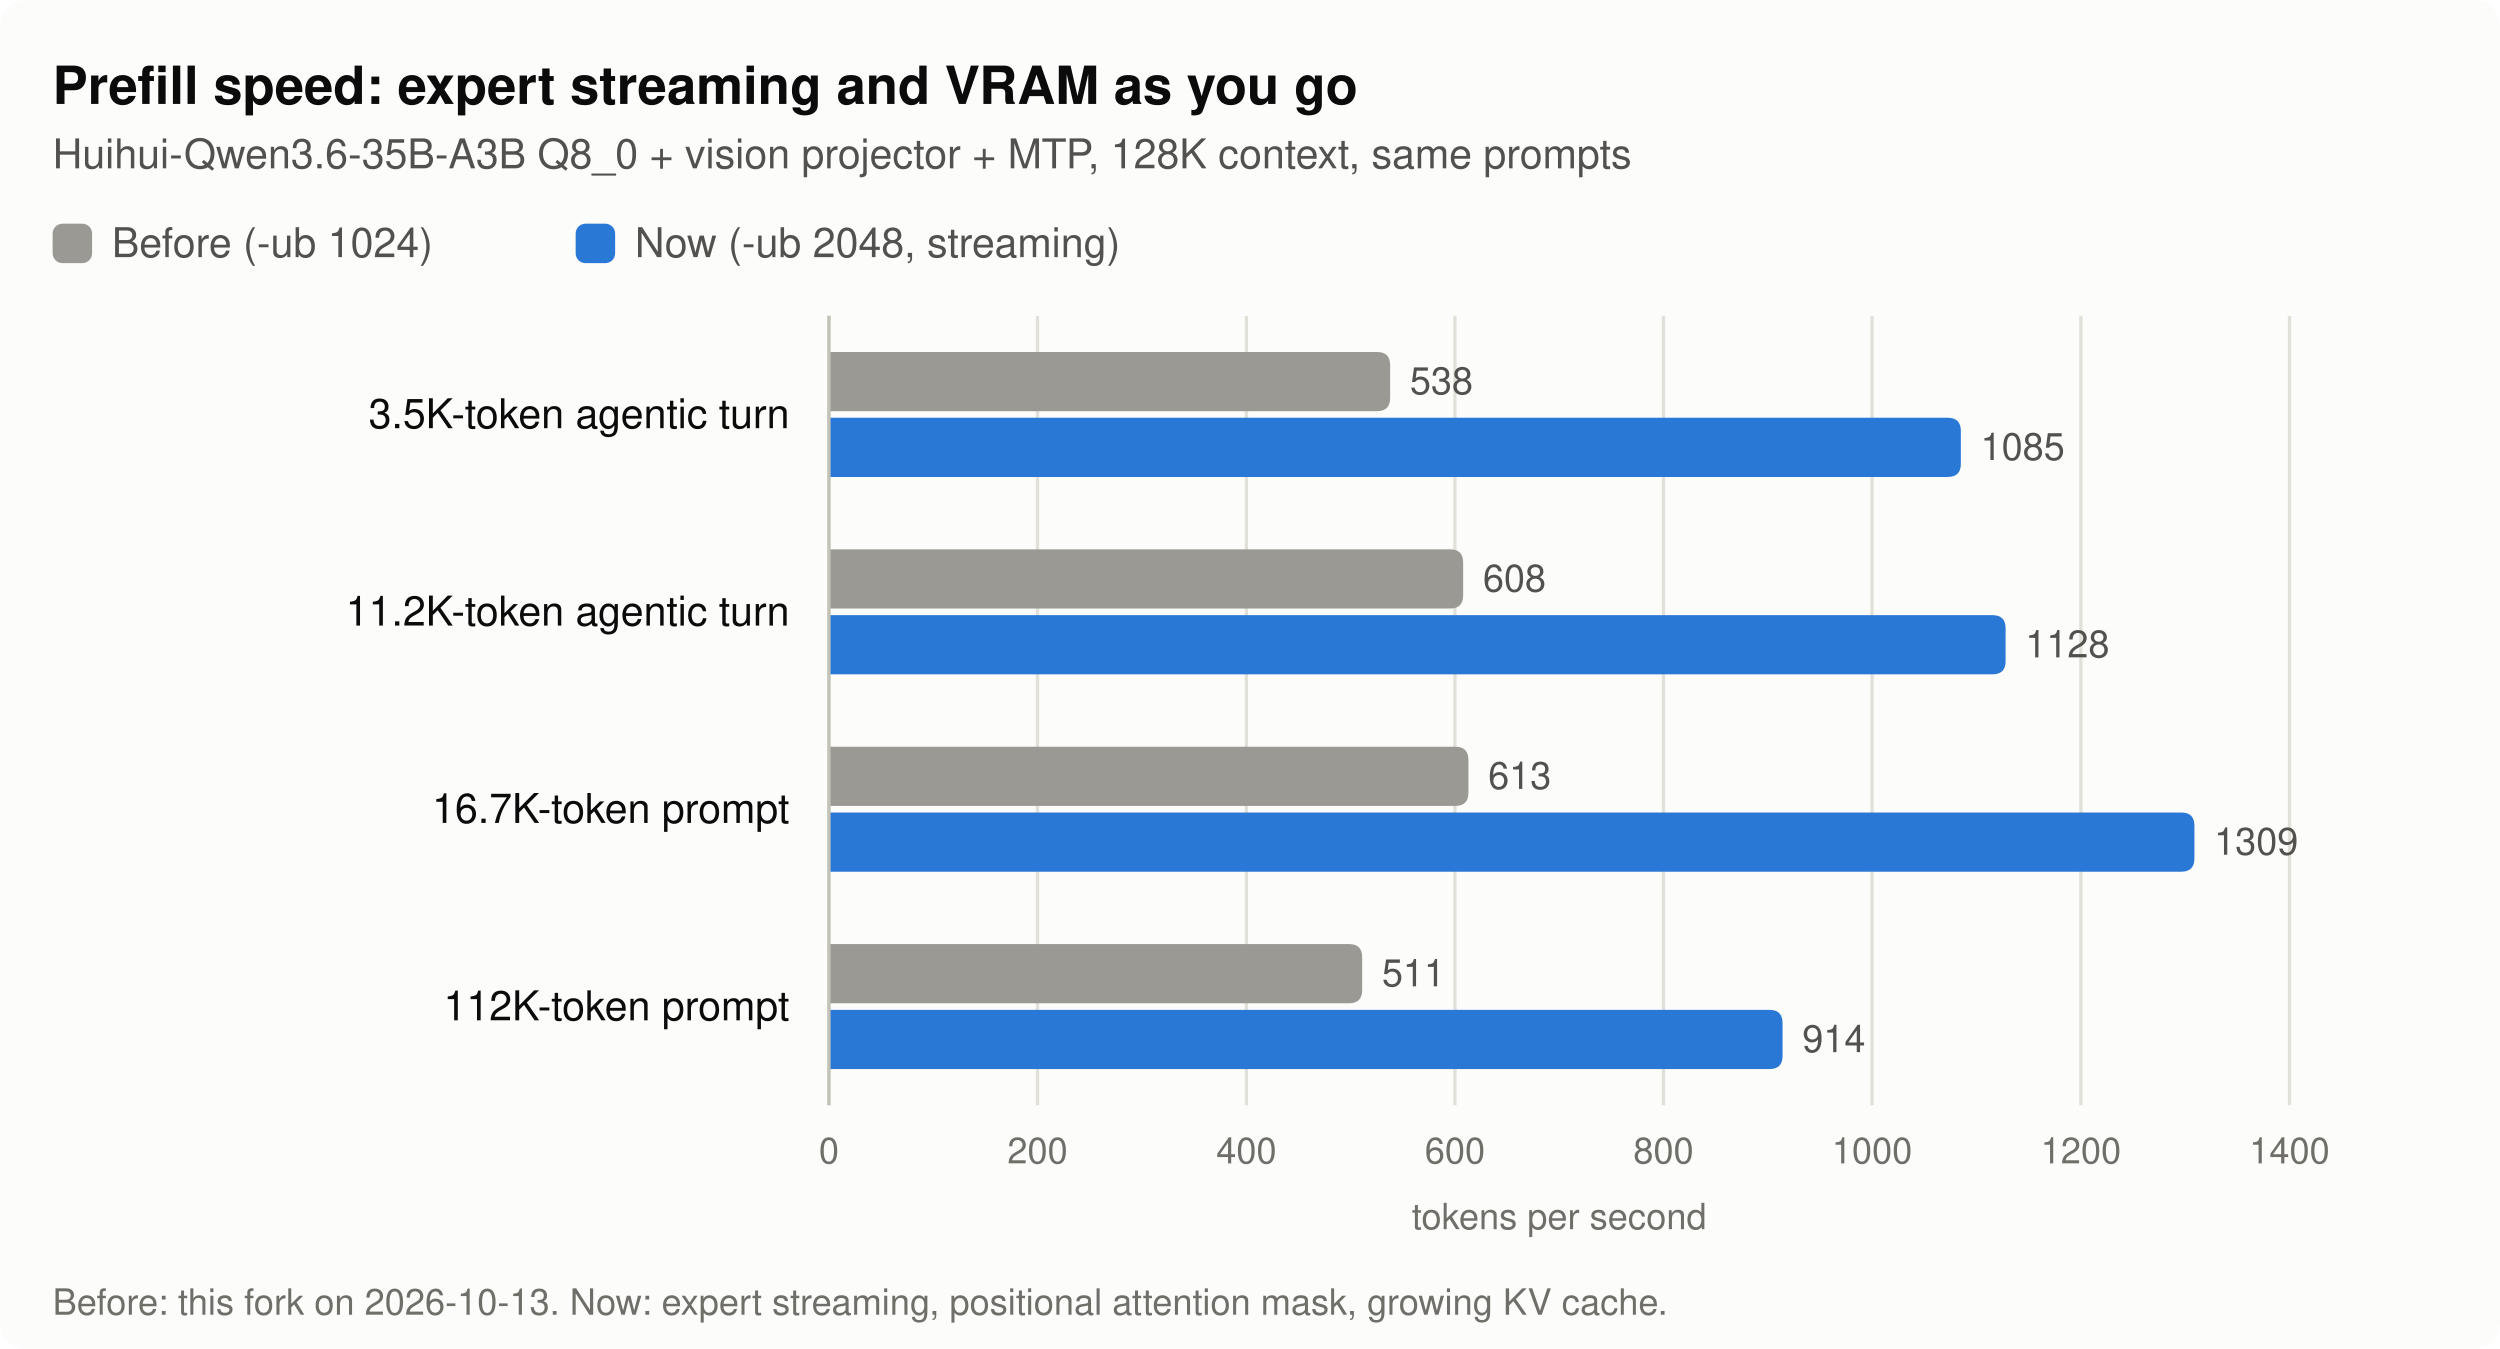
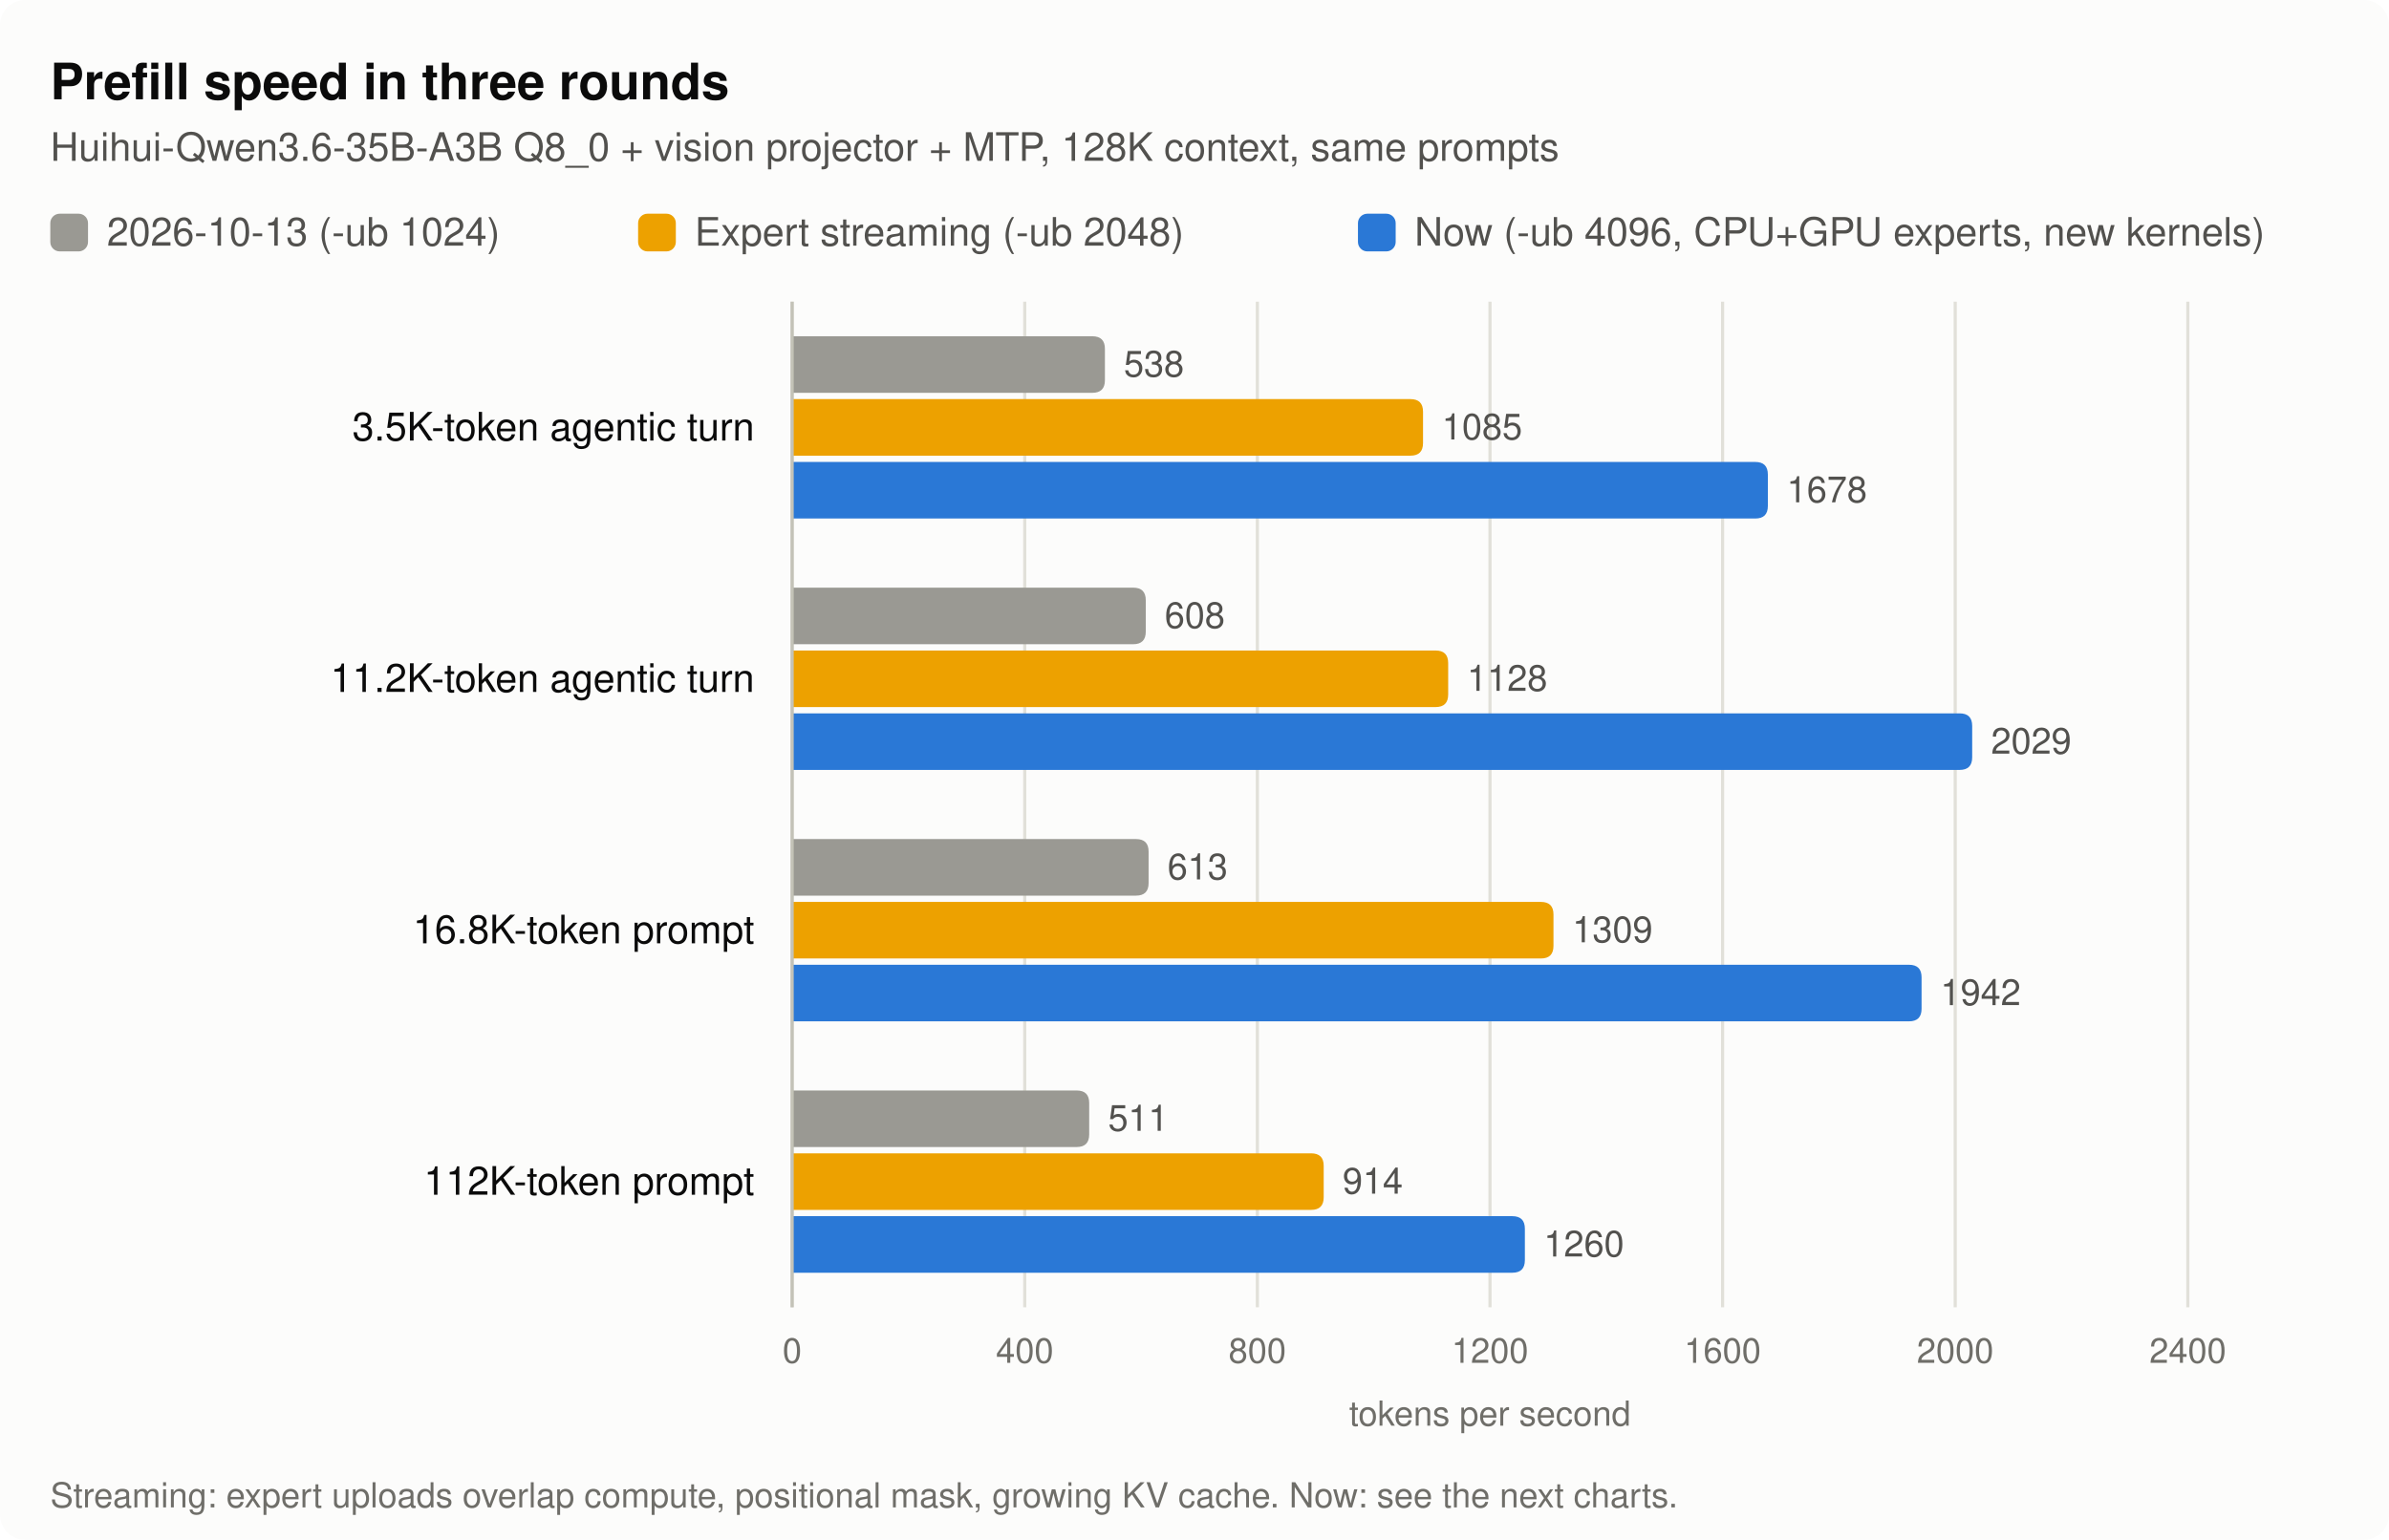
- <svg xmlns="http://www.w3.org/2000/svg" width="760" height="410" viewBox="0 0 760 410" font-family="system-ui, -apple-system, 'Segoe UI', Helvetica, Arial, sans-serif" role="img" aria-labelledby="t d">
-   <rect width="760" height="410" rx="8" fill="#fcfcfb" />
-   <text x="16.0" y="26.0" font-size="16" font-weight="600" fill="#0b0b0b" text-anchor="start" dominant-baseline="middle">Prefill speed: expert streaming and VRAM as you go</text>
+ <svg xmlns="http://www.w3.org/2000/svg" width="760" height="490" viewBox="0 0 760 490" font-family="system-ui, -apple-system, 'Segoe UI', Helvetica, Arial, sans-serif" role="img" aria-labelledby="t d">
+   <rect width="760" height="490" rx="8" fill="#fcfcfb" />
+   <text x="16.0" y="26.0" font-size="16" font-weight="600" fill="#0b0b0b" text-anchor="start" dominant-baseline="middle">Prefill speed in three rounds</text>
  <text x="16.0" y="47.0" font-size="12.5" font-weight="400" fill="#52514e" text-anchor="start" dominant-baseline="middle">Huihui-Qwen3.6-35B-A3B Q8_0 + vision projector + MTP, 128K context, same prompts</text>
  <rect x="16.0" y="68.0" width="12" height="12" rx="3" fill="#9a9993" />
-   <text x="34.0" y="74.0" font-size="12.5" font-weight="400" fill="#52514e" text-anchor="start" dominant-baseline="middle">Before (-ub 1024)</text>
-   <rect x="175.0" y="68.0" width="12" height="12" rx="3" fill="#2a78d6" />
-   <text x="193.0" y="74.0" font-size="12.5" font-weight="400" fill="#52514e" text-anchor="start" dominant-baseline="middle">Now (-ub 2048, streaming)</text>
-   <line x1="252.0" y1="96.0" x2="252.0" y2="336.0" stroke="#e1e0d9" stroke-width="1" />
-   <text x="252.0" y="350.0" font-size="11" font-weight="400" fill="#6f6e69" text-anchor="middle" dominant-baseline="middle">0</text>
-   <line x1="315.4" y1="96.0" x2="315.4" y2="336.0" stroke="#e1e0d9" stroke-width="1" />
-   <text x="315.4" y="350.0" font-size="11" font-weight="400" fill="#6f6e69" text-anchor="middle" dominant-baseline="middle">200</text>
-   <line x1="378.9" y1="96.0" x2="378.9" y2="336.0" stroke="#e1e0d9" stroke-width="1" />
-   <text x="378.9" y="350.0" font-size="11" font-weight="400" fill="#6f6e69" text-anchor="middle" dominant-baseline="middle">400</text>
-   <line x1="442.3" y1="96.0" x2="442.3" y2="336.0" stroke="#e1e0d9" stroke-width="1" />
-   <text x="442.3" y="350.0" font-size="11" font-weight="400" fill="#6f6e69" text-anchor="middle" dominant-baseline="middle">600</text>
-   <line x1="505.7" y1="96.0" x2="505.7" y2="336.0" stroke="#e1e0d9" stroke-width="1" />
-   <text x="505.7" y="350.0" font-size="11" font-weight="400" fill="#6f6e69" text-anchor="middle" dominant-baseline="middle">800</text>
-   <line x1="569.1" y1="96.0" x2="569.1" y2="336.0" stroke="#e1e0d9" stroke-width="1" />
-   <text x="569.1" y="350.0" font-size="11" font-weight="400" fill="#6f6e69" text-anchor="middle" dominant-baseline="middle">1000</text>
-   <line x1="632.6" y1="96.0" x2="632.6" y2="336.0" stroke="#e1e0d9" stroke-width="1" />
-   <text x="632.6" y="350.0" font-size="11" font-weight="400" fill="#6f6e69" text-anchor="middle" dominant-baseline="middle">1200</text>
-   <line x1="696.0" y1="96.0" x2="696.0" y2="336.0" stroke="#e1e0d9" stroke-width="1" />
-   <text x="696.0" y="350.0" font-size="11" font-weight="400" fill="#6f6e69" text-anchor="middle" dominant-baseline="middle">1400</text>
-   <text x="474.0" y="370.0" font-size="11" font-weight="400" fill="#6f6e69" text-anchor="middle" dominant-baseline="middle">tokens per second</text>
-   <text x="240.0" y="126.0" font-size="12.5" font-weight="400" fill="#0b0b0b" text-anchor="end" dominant-baseline="middle">3.5K-token agentic turn</text>
-   <path d="M252.0,107.0 H418.6 Q422.6,107.0 422.6,111.0 V121.0 Q422.6,125.0 418.6,125.0 H252.0 Z" fill="#9a9993" />
-   <text x="428.6" y="116.0" font-size="11.5" font-weight="400" fill="#52514e" text-anchor="start" dominant-baseline="middle">538</text>
-   <path d="M252.0,127.0 H592.1 Q596.1,127.0 596.1,131.0 V141.0 Q596.1,145.0 592.1,145.0 H252.0 Z" fill="#2a78d6" />
-   <text x="602.1" y="136.0" font-size="11.5" font-weight="400" fill="#52514e" text-anchor="start" dominant-baseline="middle">1085</text>
-   <text x="240.0" y="186.0" font-size="12.5" font-weight="400" fill="#0b0b0b" text-anchor="end" dominant-baseline="middle">11.2K-token agentic turn</text>
-   <path d="M252.0,167.0 H440.8 Q444.8,167.0 444.8,171.0 V181.0 Q444.8,185.0 440.8,185.0 H252.0 Z" fill="#9a9993" />
-   <text x="450.8" y="176.0" font-size="11.5" font-weight="400" fill="#52514e" text-anchor="start" dominant-baseline="middle">608</text>
-   <path d="M252.0,187.0 H605.7 Q609.7,187.0 609.7,191.0 V201.0 Q609.7,205.0 605.7,205.0 H252.0 Z" fill="#2a78d6" />
-   <text x="615.7" y="196.0" font-size="11.5" font-weight="400" fill="#52514e" text-anchor="start" dominant-baseline="middle">1128</text>
-   <text x="240.0" y="246.0" font-size="12.5" font-weight="400" fill="#0b0b0b" text-anchor="end" dominant-baseline="middle">16.7K-token prompt</text>
-   <path d="M252.0,227.0 H442.4 Q446.4,227.0 446.4,231.0 V241.0 Q446.4,245.0 442.4,245.0 H252.0 Z" fill="#9a9993" />
-   <text x="452.4" y="236.0" font-size="11.5" font-weight="400" fill="#52514e" text-anchor="start" dominant-baseline="middle">613</text>
-   <path d="M252.0,247.0 H663.1 Q667.1,247.0 667.1,251.0 V261.0 Q667.1,265.0 663.1,265.0 H252.0 Z" fill="#2a78d6" />
-   <text x="673.1" y="256.0" font-size="11.5" font-weight="400" fill="#52514e" text-anchor="start" dominant-baseline="middle">1309</text>
-   <text x="240.0" y="306.0" font-size="12.5" font-weight="400" fill="#0b0b0b" text-anchor="end" dominant-baseline="middle">112K-token prompt</text>
-   <path d="M252.0,287.0 H410.1 Q414.1,287.0 414.1,291.0 V301.0 Q414.1,305.0 410.1,305.0 H252.0 Z" fill="#9a9993" />
-   <text x="420.1" y="296.0" font-size="11.5" font-weight="400" fill="#52514e" text-anchor="start" dominant-baseline="middle">511</text>
-   <path d="M252.0,307.0 H537.9 Q541.9,307.0 541.9,311.0 V321.0 Q541.9,325.0 537.9,325.0 H252.0 Z" fill="#2a78d6" />
-   <text x="547.9" y="316.0" font-size="11.5" font-weight="400" fill="#52514e" text-anchor="start" dominant-baseline="middle">914</text>
-   <line x1="252.0" y1="96.0" x2="252.0" y2="336.0" stroke="#c3c2b7" stroke-width="1" />
-   <text x="16.0" y="396.0" font-size="11" font-weight="400" fill="#6f6e69" text-anchor="start" dominant-baseline="middle">Before: this fork on 2026-10-13. Now: expert streaming, positional attention mask, growing KV cache.</text>
+   <text x="34.0" y="74.0" font-size="12.5" font-weight="400" fill="#52514e" text-anchor="start" dominant-baseline="middle">2026-10-13 (-ub 1024)</text>
+   <rect x="203.0" y="68.0" width="12" height="12" rx="3" fill="#eda100" />
+   <text x="221.0" y="74.0" font-size="12.5" font-weight="400" fill="#52514e" text-anchor="start" dominant-baseline="middle">Expert streaming (-ub 2048)</text>
+   <rect x="432.0" y="68.0" width="12" height="12" rx="3" fill="#2a78d6" />
+   <text x="450.0" y="74.0" font-size="12.5" font-weight="400" fill="#52514e" text-anchor="start" dominant-baseline="middle">Now (-ub 4096, CPU+GPU experts, new kernels)</text>
+   <line x1="252.0" y1="96.0" x2="252.0" y2="416.0" stroke="#e1e0d9" stroke-width="1" />
+   <text x="252.0" y="430.0" font-size="11" font-weight="400" fill="#6f6e69" text-anchor="middle" dominant-baseline="middle">0</text>
+   <line x1="326.0" y1="96.0" x2="326.0" y2="416.0" stroke="#e1e0d9" stroke-width="1" />
+   <text x="326.0" y="430.0" font-size="11" font-weight="400" fill="#6f6e69" text-anchor="middle" dominant-baseline="middle">400</text>
+   <line x1="400.0" y1="96.0" x2="400.0" y2="416.0" stroke="#e1e0d9" stroke-width="1" />
+   <text x="400.0" y="430.0" font-size="11" font-weight="400" fill="#6f6e69" text-anchor="middle" dominant-baseline="middle">800</text>
+   <line x1="474.0" y1="96.0" x2="474.0" y2="416.0" stroke="#e1e0d9" stroke-width="1" />
+   <text x="474.0" y="430.0" font-size="11" font-weight="400" fill="#6f6e69" text-anchor="middle" dominant-baseline="middle">1200</text>
+   <line x1="548.0" y1="96.0" x2="548.0" y2="416.0" stroke="#e1e0d9" stroke-width="1" />
+   <text x="548.0" y="430.0" font-size="11" font-weight="400" fill="#6f6e69" text-anchor="middle" dominant-baseline="middle">1600</text>
+   <line x1="622.0" y1="96.0" x2="622.0" y2="416.0" stroke="#e1e0d9" stroke-width="1" />
+   <text x="622.0" y="430.0" font-size="11" font-weight="400" fill="#6f6e69" text-anchor="middle" dominant-baseline="middle">2000</text>
+   <line x1="696.0" y1="96.0" x2="696.0" y2="416.0" stroke="#e1e0d9" stroke-width="1" />
+   <text x="696.0" y="430.0" font-size="11" font-weight="400" fill="#6f6e69" text-anchor="middle" dominant-baseline="middle">2400</text>
+   <text x="474.0" y="450.0" font-size="11" font-weight="400" fill="#6f6e69" text-anchor="middle" dominant-baseline="middle">tokens per second</text>
+   <text x="240.0" y="136.0" font-size="12.5" font-weight="400" fill="#0b0b0b" text-anchor="end" dominant-baseline="middle">3.5K-token agentic turn</text>
+   <path d="M252.0,107.0 H347.5 Q351.5,107.0 351.5,111.0 V121.0 Q351.5,125.0 347.5,125.0 H252.0 Z" fill="#9a9993" />
+   <text x="357.5" y="116.0" font-size="11.5" font-weight="400" fill="#52514e" text-anchor="start" dominant-baseline="middle">538</text>
+   <path d="M252.0,127.0 H448.7 Q452.7,127.0 452.7,131.0 V141.0 Q452.7,145.0 448.7,145.0 H252.0 Z" fill="#eda100" />
+   <text x="458.7" y="136.0" font-size="11.5" font-weight="400" fill="#52514e" text-anchor="start" dominant-baseline="middle">1085</text>
+   <path d="M252.0,147.0 H558.4 Q562.4,147.0 562.4,151.0 V161.0 Q562.4,165.0 558.4,165.0 H252.0 Z" fill="#2a78d6" />
+   <text x="568.4" y="156.0" font-size="11.5" font-weight="400" fill="#52514e" text-anchor="start" dominant-baseline="middle">1678</text>
+   <text x="240.0" y="216.0" font-size="12.5" font-weight="400" fill="#0b0b0b" text-anchor="end" dominant-baseline="middle">11.2K-token agentic turn</text>
+   <path d="M252.0,187.0 H360.5 Q364.5,187.0 364.5,191.0 V201.0 Q364.5,205.0 360.5,205.0 H252.0 Z" fill="#9a9993" />
+   <text x="370.5" y="196.0" font-size="11.5" font-weight="400" fill="#52514e" text-anchor="start" dominant-baseline="middle">608</text>
+   <path d="M252.0,207.0 H456.7 Q460.7,207.0 460.7,211.0 V221.0 Q460.7,225.0 456.7,225.0 H252.0 Z" fill="#eda100" />
+   <text x="466.7" y="216.0" font-size="11.5" font-weight="400" fill="#52514e" text-anchor="start" dominant-baseline="middle">1128</text>
+   <path d="M252.0,227.0 H623.4 Q627.4,227.0 627.4,231.0 V241.0 Q627.4,245.0 623.4,245.0 H252.0 Z" fill="#2a78d6" />
+   <text x="633.4" y="236.0" font-size="11.5" font-weight="400" fill="#52514e" text-anchor="start" dominant-baseline="middle">2029</text>
+   <text x="240.0" y="296.0" font-size="12.5" font-weight="400" fill="#0b0b0b" text-anchor="end" dominant-baseline="middle">16.8K-token prompt</text>
+   <path d="M252.0,267.0 H361.4 Q365.4,267.0 365.4,271.0 V281.0 Q365.4,285.0 361.4,285.0 H252.0 Z" fill="#9a9993" />
+   <text x="371.4" y="276.0" font-size="11.5" font-weight="400" fill="#52514e" text-anchor="start" dominant-baseline="middle">613</text>
+   <path d="M252.0,287.0 H490.2 Q494.2,287.0 494.2,291.0 V301.0 Q494.2,305.0 490.2,305.0 H252.0 Z" fill="#eda100" />
+   <text x="500.2" y="296.0" font-size="11.5" font-weight="400" fill="#52514e" text-anchor="start" dominant-baseline="middle">1309</text>
+   <path d="M252.0,307.0 H607.3 Q611.3,307.0 611.3,311.0 V321.0 Q611.3,325.0 607.3,325.0 H252.0 Z" fill="#2a78d6" />
+   <text x="617.3" y="316.0" font-size="11.5" font-weight="400" fill="#52514e" text-anchor="start" dominant-baseline="middle">1942</text>
+   <text x="240.0" y="376.0" font-size="12.5" font-weight="400" fill="#0b0b0b" text-anchor="end" dominant-baseline="middle">112K-token prompt</text>
+   <path d="M252.0,347.0 H342.5 Q346.5,347.0 346.5,351.0 V361.0 Q346.5,365.0 342.5,365.0 H252.0 Z" fill="#9a9993" />
+   <text x="352.5" y="356.0" font-size="11.5" font-weight="400" fill="#52514e" text-anchor="start" dominant-baseline="middle">511</text>
+   <path d="M252.0,367.0 H417.1 Q421.1,367.0 421.1,371.0 V381.0 Q421.1,385.0 417.1,385.0 H252.0 Z" fill="#eda100" />
+   <text x="427.1" y="376.0" font-size="11.5" font-weight="400" fill="#52514e" text-anchor="start" dominant-baseline="middle">914</text>
+   <path d="M252.0,387.0 H481.1 Q485.1,387.0 485.1,391.0 V401.0 Q485.1,405.0 481.1,405.0 H252.0 Z" fill="#2a78d6" />
+   <text x="491.1" y="396.0" font-size="11.5" font-weight="400" fill="#52514e" text-anchor="start" dominant-baseline="middle">1260</text>
+   <line x1="252.0" y1="96.0" x2="252.0" y2="416.0" stroke="#c3c2b7" stroke-width="1" />
+   <text x="16.0" y="476.0" font-size="11" font-weight="400" fill="#6f6e69" text-anchor="start" dominant-baseline="middle">Streaming: expert uploads overlap compute, positional mask, growing KV cache. Now: see the next charts.</text>
</svg>
